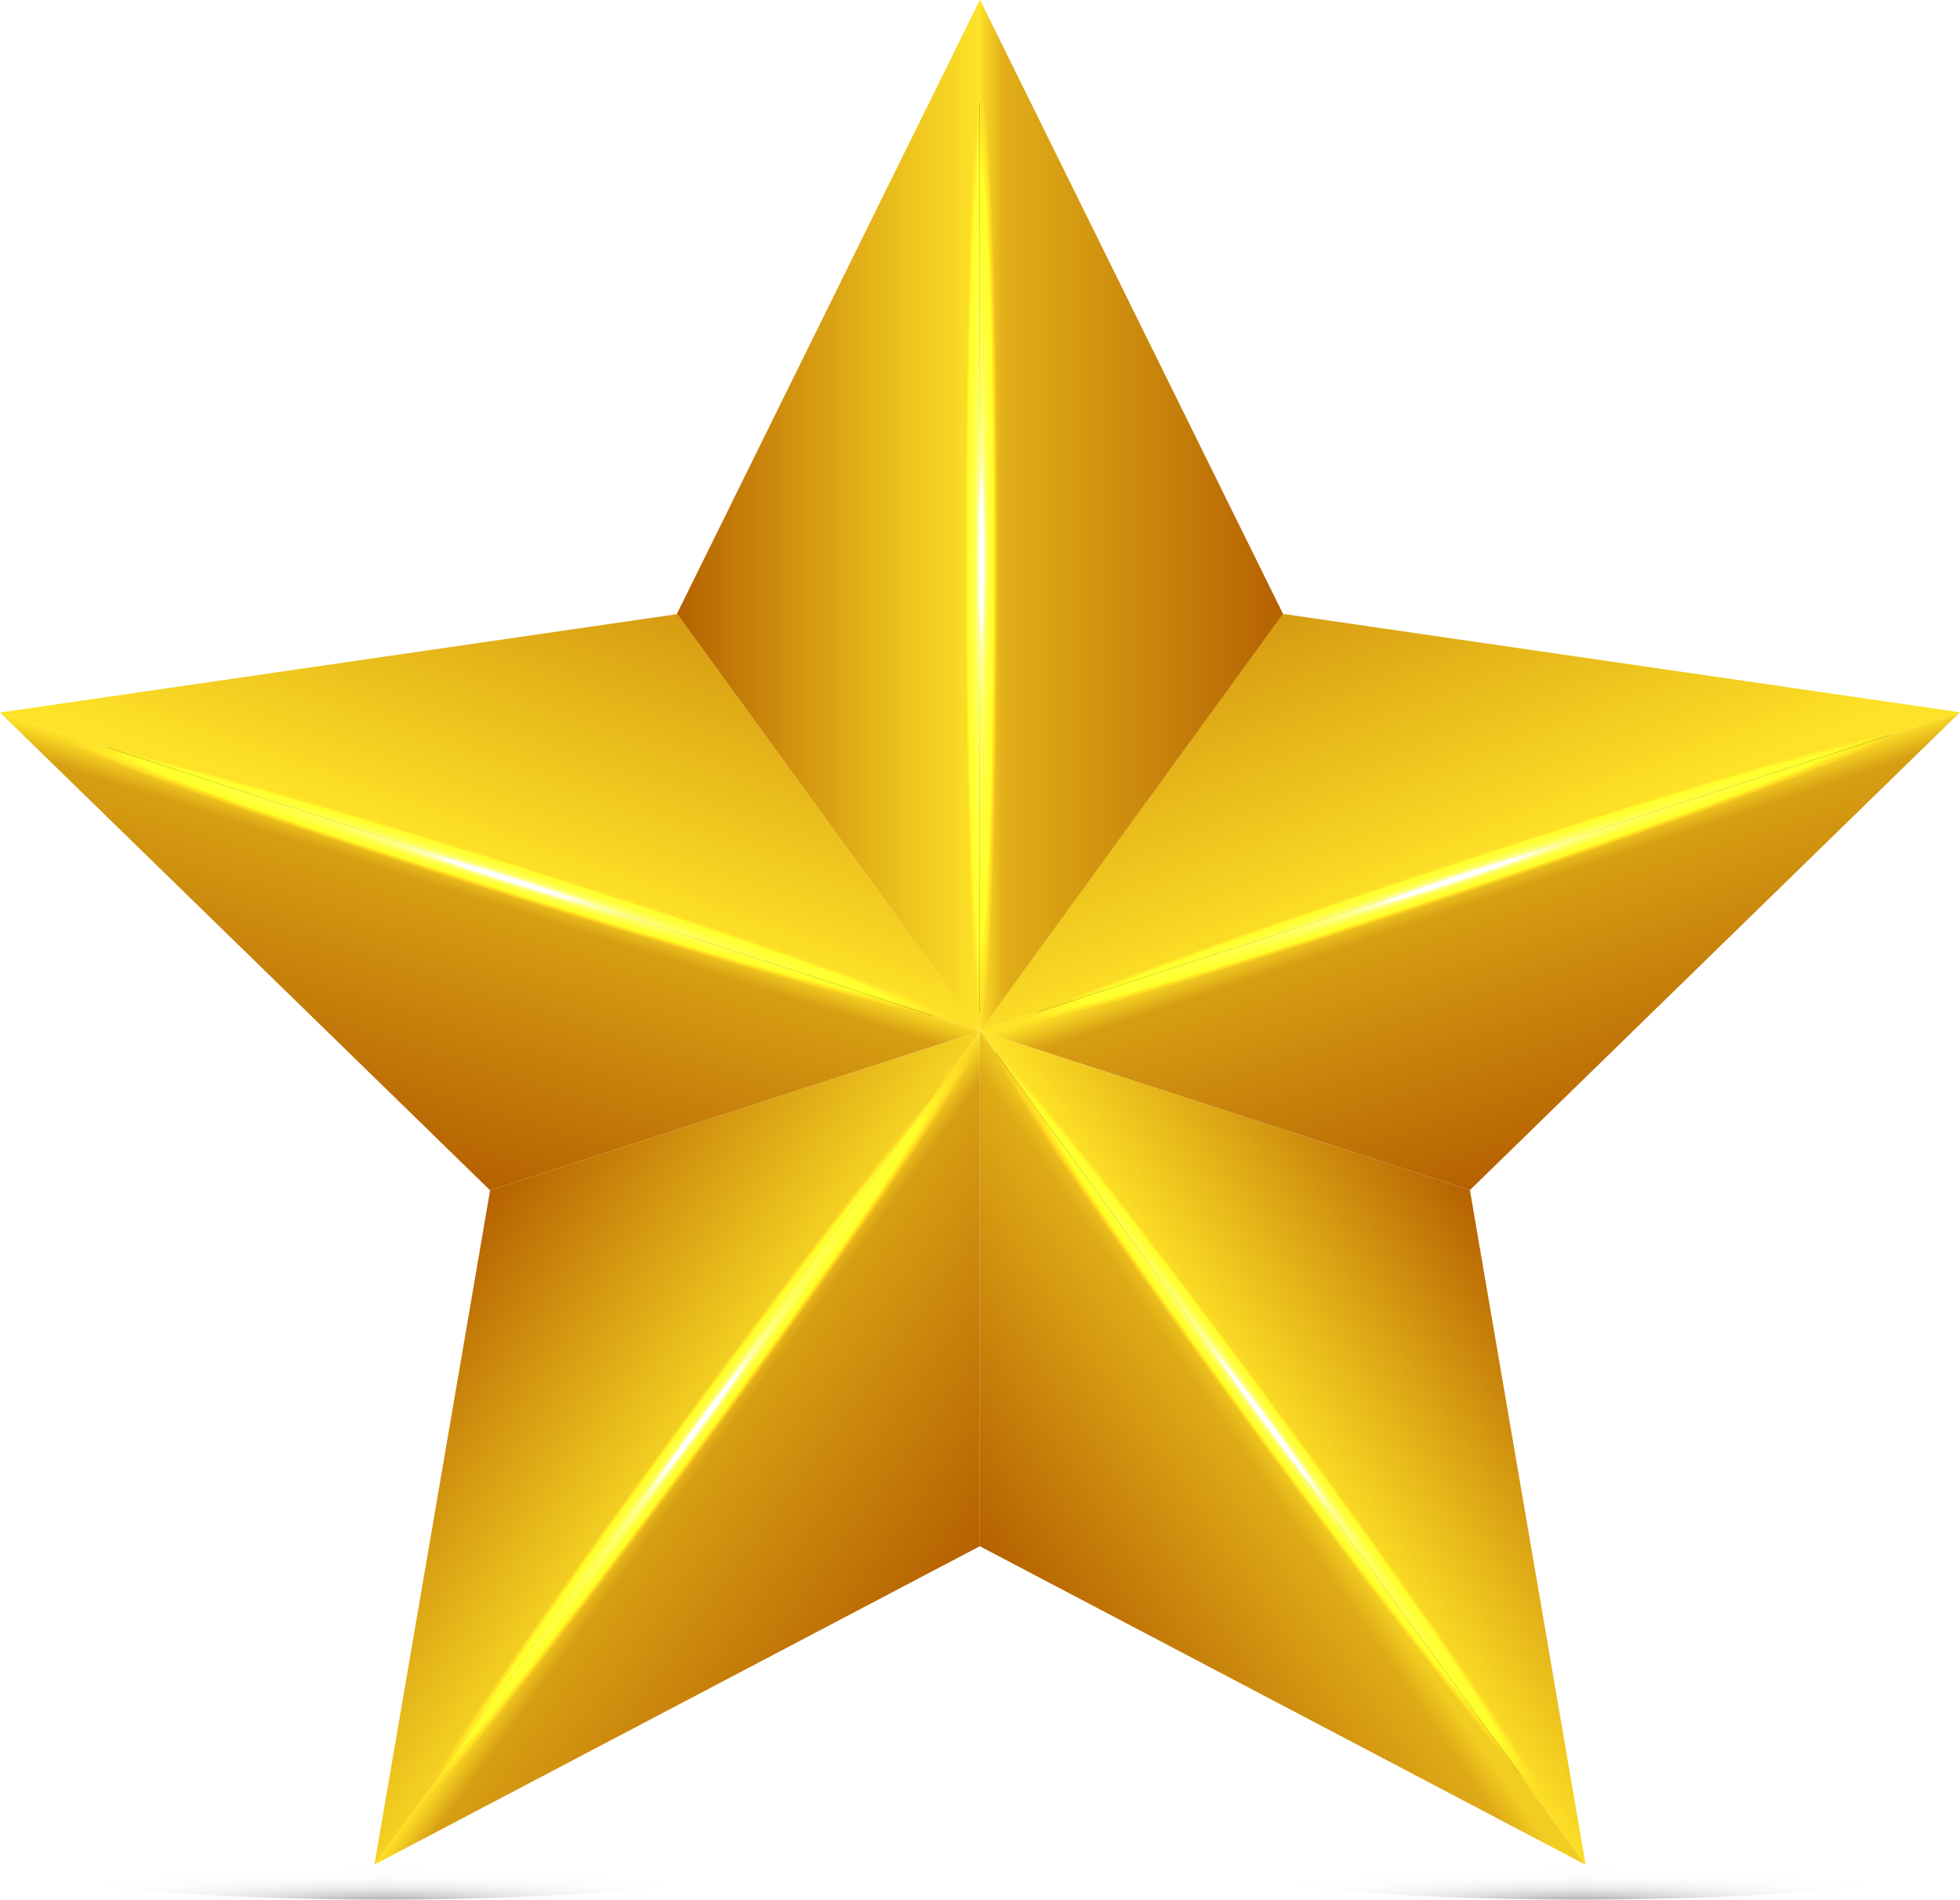
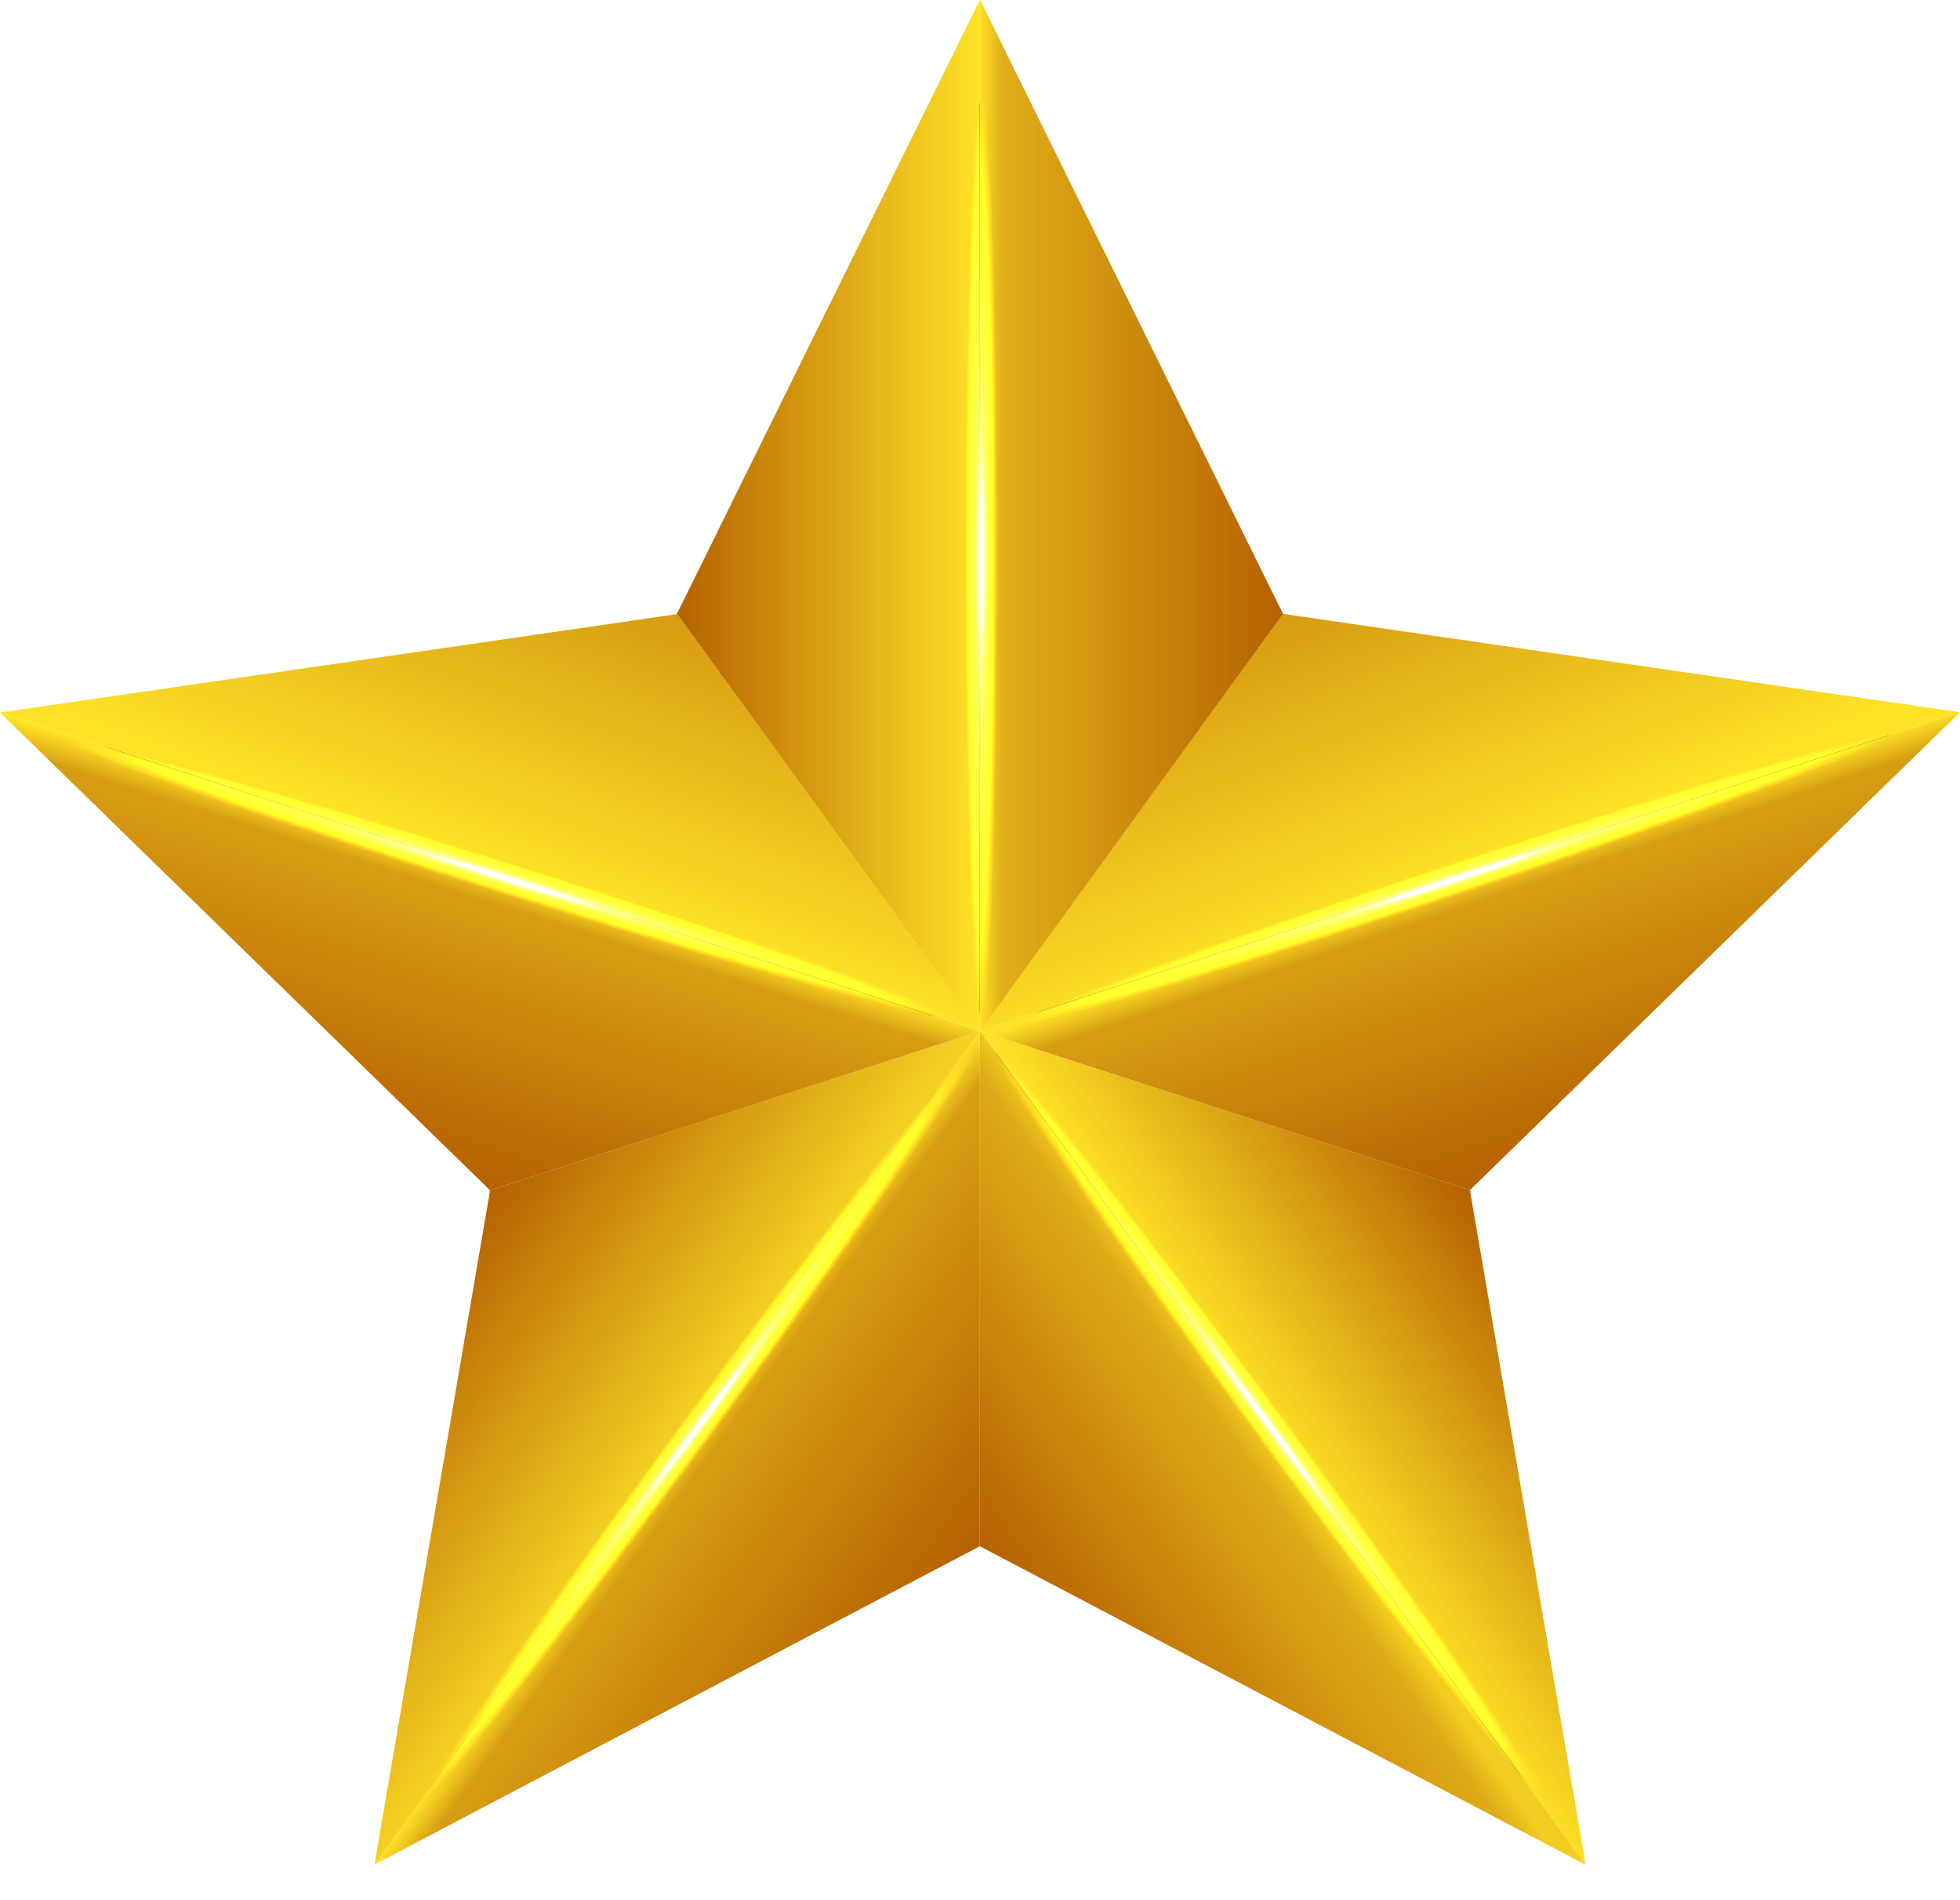
<svg xmlns="http://www.w3.org/2000/svg" xmlns:xlink="http://www.w3.org/1999/xlink" viewBox="0 0 794.89 770.23">
  <defs>
    <style>
-       .cls-1 {
+       .star-cls-1 {
        fill: url(#linear-gradient-2);
      }

-       .cls-2 {
+       .star-cls-2 {
        fill: url(#radial-gradient-7);
      }

-       .cls-2, .cls-3, .cls-4, .cls-5, .cls-6 {
+       .star-cls-2, .star-cls-3, .star-cls-4, .star-cls-5, .star-cls-6 {
        mix-blend-mode: color-dodge;
      }

-       .cls-7 {
+       .star-cls-7 {
        fill: url(#linear-gradient-6);
      }

-       .cls-8 {
+       .star-cls-8 {
        isolation: isolate;
      }

-       .cls-9 {
+       .star-cls-9 {
        fill: url(#linear-gradient-11);
      }

-       .cls-3 {
+       .star-cls-3 {
        fill: url(#radial-gradient-3);
      }

-       .cls-10 {
+       .star-cls-10 {
        fill: url(#linear-gradient-10);
      }

-       .cls-4 {
+       .star-cls-4 {
        fill: url(#radial-gradient-5);
      }

-       .cls-11 {
+       .star-cls-11 {
        fill: url(#radial-gradient);
      }

-       .cls-12 {
+       .star-cls-12 {
        fill: url(#linear-gradient-5);
      }

-       .cls-5 {
+       .star-cls-5 {
        fill: url(#radial-gradient-4);
      }

-       .cls-13 {
+       .star-cls-13 {
        fill: url(#radial-gradient-2);
      }

-       .cls-6 {
+       .star-cls-6 {
        fill: url(#radial-gradient-6);
      }

-       .cls-14 {
+       .star-cls-14 {
        fill: url(#linear-gradient-7);
      }

-       .cls-15 {
+       .star-cls-15 {
        fill: url(#linear-gradient-9);
      }

-       .cls-16 {
+       .star-cls-16 {
        fill: url(#linear-gradient-3);
      }

-       .cls-17 {
+       .star-cls-17 {
        fill: url(#linear-gradient);
      }

-       .cls-18 {
+       .star-cls-18 {
        fill: url(#linear-gradient-4);
      }

-       .cls-19 {
+       .star-cls-19 {
        fill: url(#linear-gradient-8);
      }
    </style>
    <radialGradient id="radial-gradient" cx="155.6" cy="4390.75" fx="155.6" fy="4390.75" r="146.3" gradientTransform="translate(0 333.31) scale(1 .1)" gradientUnits="userSpaceOnUse">
      <stop offset="0" stop-color="#8c8c8c" />
      <stop offset=".02" stop-color="#909090" />
      <stop offset=".14" stop-color="#b2b2b2" />
      <stop offset=".27" stop-color="#cecece" />
      <stop offset=".41" stop-color="#e4e4e4" />
      <stop offset=".56" stop-color="#f3f3f3" />
      <stop offset=".74" stop-color="#fcfcfc" />
      <stop offset="1" stop-color="#fff" />
    </radialGradient>
    <radialGradient id="radial-gradient-2" cx="640.72" fx="640.72" r="146.3" xlink:href="#radial-gradient" />
    <linearGradient id="linear-gradient" x1="550.99" y1="236.97" x2="595.98" y2="353.01" gradientUnits="userSpaceOnUse">
      <stop offset="0" stop-color="#d69b12" />
      <stop offset="1" stop-color="#fee227" />
    </linearGradient>
    <linearGradient id="linear-gradient-2" x1="635.15" y1="469.44" x2="596.36" y2="354.07" gradientUnits="userSpaceOnUse">
      <stop offset="0" stop-color="#b56101" />
      <stop offset=".9" stop-color="#d79e13" />
      <stop offset="1" stop-color="#fee227" />
    </linearGradient>
    <linearGradient id="linear-gradient-3" x1="274.53" y1="208.99" x2="397.37" y2="208.99" gradientUnits="userSpaceOnUse">
      <stop offset="0" stop-color="#b56101" />
      <stop offset="1" stop-color="#fee227" />
    </linearGradient>
    <linearGradient id="linear-gradient-4" x1="520.33" y1="209.03" x2="396.86" y2="209.03" gradientUnits="userSpaceOnUse">
      <stop offset="0" stop-color="#b56101" />
      <stop offset=".92" stop-color="#e1ae18" />
      <stop offset="1" stop-color="#fee227" />
    </linearGradient>
    <linearGradient id="linear-gradient-5" x1="620.1" y1="516.47" x2="519.53" y2="587.53" gradientUnits="userSpaceOnUse">
      <stop offset="0" stop-color="#b56101" />
      <stop offset=".93" stop-color="#f9d924" />
      <stop offset="1" stop-color="#fee227" />
    </linearGradient>
    <linearGradient id="linear-gradient-6" x1="239.31" y1="236.72" x2="199.8" y2="350.51" xlink:href="#linear-gradient" />
    <linearGradient id="linear-gradient-7" x1="161.5" y1="470.82" x2="198.88" y2="353.11" xlink:href="#linear-gradient-2" />
    <linearGradient id="linear-gradient-8" x1="175.1" y1="515.56" x2="275.38" y2="587.65" gradientUnits="userSpaceOnUse">
      <stop offset="0" stop-color="#b56101" />
      <stop offset="1" stop-color="#f5d323" />
    </linearGradient>
    <linearGradient id="linear-gradient-9" x1="418.55" y1="657.52" x2="517.88" y2="588.67" gradientUnits="userSpaceOnUse">
      <stop offset="0" stop-color="#b56101" />
      <stop offset=".91" stop-color="#dfab17" />
      <stop offset="1" stop-color="#f2cd21" />
    </linearGradient>
    <linearGradient id="linear-gradient-10" x1="251.64" y1="828.48" x2="151.79" y2="755.97" xlink:href="#linear-gradient-2" />
    <linearGradient id="linear-gradient-11" x1="373.95" y1="659.21" x2="274.58" y2="587.05" xlink:href="#linear-gradient-2" />
    <radialGradient id="radial-gradient-3" cx="449.51" cy="327.55" fx="449.51" fy="327.55" r="46.79" gradientTransform="translate(335.12 -1074.8) scale(.14 3.97)" gradientUnits="userSpaceOnUse">
      <stop offset="0" stop-color="#fff" />
      <stop offset=".5" stop-color="#797979" />
      <stop offset=".84" stop-color="#222" />
      <stop offset="1" stop-color="#000" />
    </radialGradient>
    <radialGradient id="radial-gradient-4" cx="1138.11" cy="313.92" fx="1138.11" fy="313.92" r="46.78" gradientTransform="translate(1724.27 -185.4) rotate(71.73) scale(.14 3.97) skewX(-.38)" gradientUnits="userSpaceOnUse">
      <stop offset="0" stop-color="#fff" />
      <stop offset=".5" stop-color="#797979" />
      <stop offset=".84" stop-color="#222" />
      <stop offset="1" stop-color="#000" />
    </radialGradient>
    <radialGradient id="radial-gradient-5" cx="1769.79" cy="299.28" fx="1769.79" fy="299.28" r="46.79" gradientTransform="translate(1417.93 1387.05) rotate(143.63) scale(.14 3.97) skewX(-.31)" xlink:href="#radial-gradient-4" />
    <radialGradient id="radial-gradient-6" cx="1153.66" cy="283.29" fx="1153.66" fy="283.29" r="46.79" gradientTransform="translate(-512.5 1387.05) rotate(36.37) scale(.14 -3.97) skewX(-.31)" xlink:href="#radial-gradient-4" />
    <radialGradient id="radial-gradient-7" cx="1529.17" cy="271.33" fx="1529.17" fy="271.33" r="46.79" gradientTransform="translate(-758.7 -169.33) rotate(107.37) scale(.14 -3.97) skewX(-.41)" xlink:href="#radial-gradient-4" />
  </defs>
-   <g class="cls-8">
+   <g class="star-cls-8">
    <g id="Layer_1" data-name="Layer 1">
      <g>
-         <ellipse class="cls-11" cx="155.6" cy="756.14" rx="146.27" ry="14.09" />
-         <path class="cls-13" d="m786.99,756.14c0,7.78-65.49,14.09-146.27,14.09s-146.28-6.31-146.28-14.09,65.49-14.09,146.28-14.09,146.27,6.31,146.27,14.09Z" />
-         <polygon class="cls-17" points="794.89 288.81 520.21 248.9 397.37 417.98 794.89 288.81" />
-         <polygon class="cls-1" points="794.89 288.81 397.37 417.98 596.13 482.56 794.89 288.81" />
-         <polygon class="cls-16" points="397.37 417.98 397.37 0 274.53 248.9 397.37 417.98 397.37 417.98" />
-         <polygon class="cls-18" points="397.49 0 397.37 .23 397.37 417.98 397.37 417.98 397.43 418.05 520.33 248.9 397.49 0" />
-         <polygon class="cls-12" points="643.05 756.12 596.13 482.56 397.37 417.98 643.05 756.12" />
-         <polygon class="cls-7" points="0 288.91 274.68 249 397.52 418.07 0 288.91" />
-         <polygon class="cls-14" points="0 288.91 397.52 418.07 198.76 482.65 0 288.91" />
-         <polygon class="cls-19" points="151.84 756.23 198.76 482.65 397.52 418.07 151.84 756.23" />
-         <polygon class="cls-15" points="397.37 417.98 397.37 626.96 643.05 756.12 397.37 417.98" />
+         <polygon class="star-cls-17" points="794.89 288.81 520.21 248.9 397.37 417.98 794.89 288.81" />
+         <polygon class="star-cls-1" points="794.89 288.81 397.37 417.98 596.13 482.56 794.89 288.81" />
+         <polygon class="star-cls-16" points="397.37 417.98 397.37 0 274.53 248.9 397.37 417.98 397.37 417.98" />
+         <polygon class="star-cls-18" points="397.49 0 397.37 .23 397.37 417.98 397.37 417.98 397.43 418.05 520.33 248.9 397.49 0" />
+         <polygon class="star-cls-12" points="643.05 756.12 596.13 482.56 397.37 417.98 643.05 756.12" />
+         <polygon class="star-cls-7" points="0 288.91 274.68 249 397.52 418.07 0 288.91" />
+         <polygon class="star-cls-14" points="0 288.91 397.52 418.07 198.76 482.65 0 288.91" />
+         <polygon class="star-cls-19" points="151.84 756.23 198.76 482.65 397.52 418.07 151.84 756.23" />
+         <polygon class="star-cls-15" points="397.37 417.98 397.37 626.96 643.05 756.12 397.37 417.98" />
        <g>
-           <polygon class="cls-10" points="151.76 755.73 151.69 756.12 151.8 756.07 151.76 755.73" />
-           <polygon class="cls-9" points="151.87 756.03 397.37 626.96 397.37 418.14 151.87 756.03" />
+           <polygon class="star-cls-10" points="151.76 755.73 151.69 756.12 151.8 756.07 151.76 755.73" />
+           <polygon class="star-cls-9" points="151.87 756.03 397.37 626.96 397.37 418.14 151.87 756.03" />
        </g>
-         <path class="cls-3" d="m404.6,226.24c0,102.65-2.93,185.87-6.55,185.87s-6.55-83.21-6.55-185.87,2.93-185.87,6.55-185.87,6.55,83.21,6.55,185.87Z" />
-         <path class="cls-5" d="m592.15,362.74c-97.49,32.16-177.43,55.44-178.56,52-1.14-3.43,76.97-32.29,174.46-64.44,97.49-32.15,177.43-55.43,178.57-52,1.13,3.43-76.97,32.28-174.46,64.44Z" />
-         <path class="cls-4" d="m508.45,580.52c-60.86-82.67-107.83-151.41-104.92-153.56,2.91-2.15,54.61,63.13,115.47,145.8,60.86,82.67,107.83,151.42,104.92,153.57-2.91,2.14-54.6-63.13-115.47-145.8Z" />
-         <path class="cls-6" d="m289.89,580.52c60.86-82.67,107.83-151.41,104.92-153.56-2.91-2.15-54.61,63.13-115.47,145.8-60.86,82.67-107.83,151.42-104.92,153.57,2.91,2.14,54.6-63.13,115.47-145.8Z" />
-         <path class="cls-2" d="m204.06,362.77c97.98,30.63,178.27,52.66,179.35,49.21,1.08-3.45-77.47-31.08-175.45-61.71-97.98-30.63-178.28-52.66-179.36-49.2-1.08,3.45,77.47,31.08,175.45,61.71Z" />
+         <path class="star-cls-3" d="m404.6,226.24c0,102.65-2.93,185.87-6.55,185.87s-6.55-83.21-6.55-185.87,2.93-185.87,6.55-185.87,6.55,83.21,6.55,185.87Z" />
+         <path class="star-cls-5" d="m592.15,362.74c-97.49,32.16-177.43,55.44-178.56,52-1.14-3.43,76.97-32.29,174.46-64.44,97.49-32.15,177.43-55.43,178.57-52,1.13,3.43-76.97,32.28-174.46,64.44Z" />
+         <path class="star-cls-4" d="m508.45,580.52c-60.86-82.67-107.83-151.41-104.92-153.56,2.91-2.15,54.61,63.13,115.47,145.8,60.86,82.67,107.83,151.42,104.92,153.57-2.91,2.14-54.6-63.13-115.47-145.8Z" />
+         <path class="star-cls-6" d="m289.89,580.52c60.86-82.67,107.83-151.41,104.92-153.56-2.91-2.15-54.61,63.13-115.47,145.8-60.86,82.67-107.83,151.42-104.92,153.57,2.91,2.14,54.6-63.13,115.47-145.8Z" />
+         <path class="star-cls-2" d="m204.06,362.77c97.98,30.63,178.27,52.66,179.35,49.21,1.08-3.45-77.47-31.08-175.45-61.71-97.98-30.63-178.28-52.66-179.36-49.2-1.08,3.45,77.47,31.08,175.45,61.71Z" />
      </g>
    </g>
  </g>
</svg>
